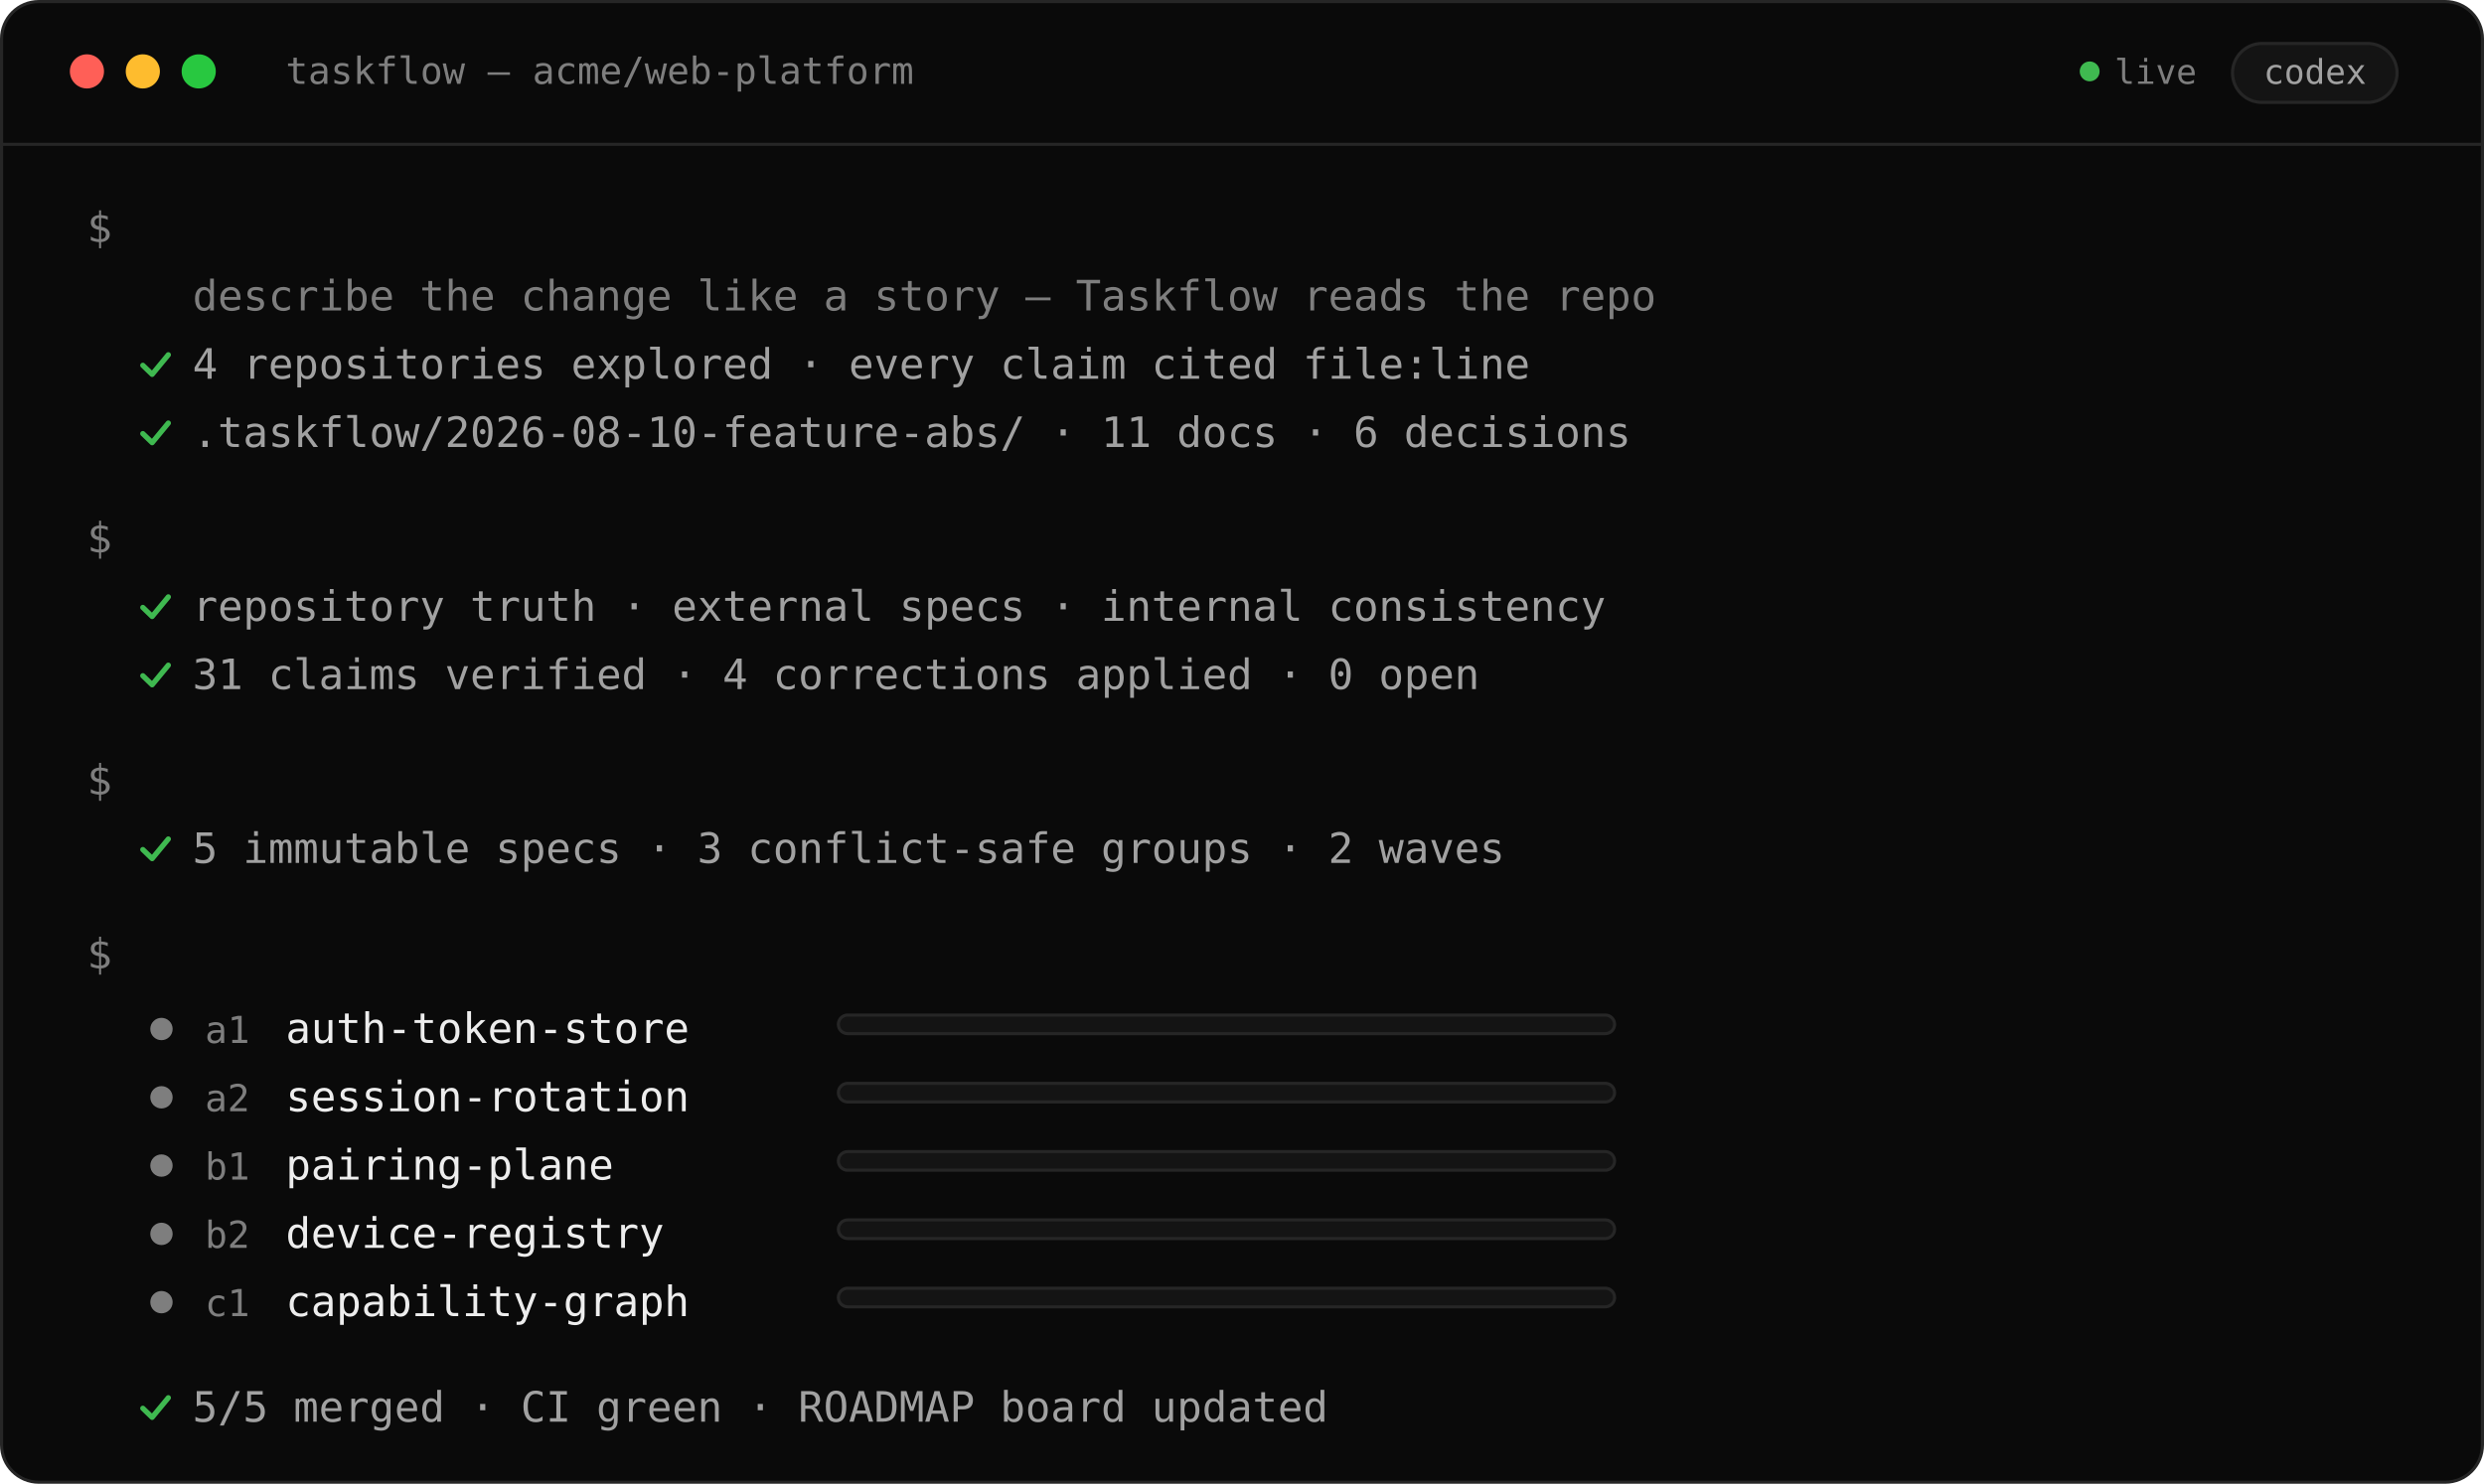
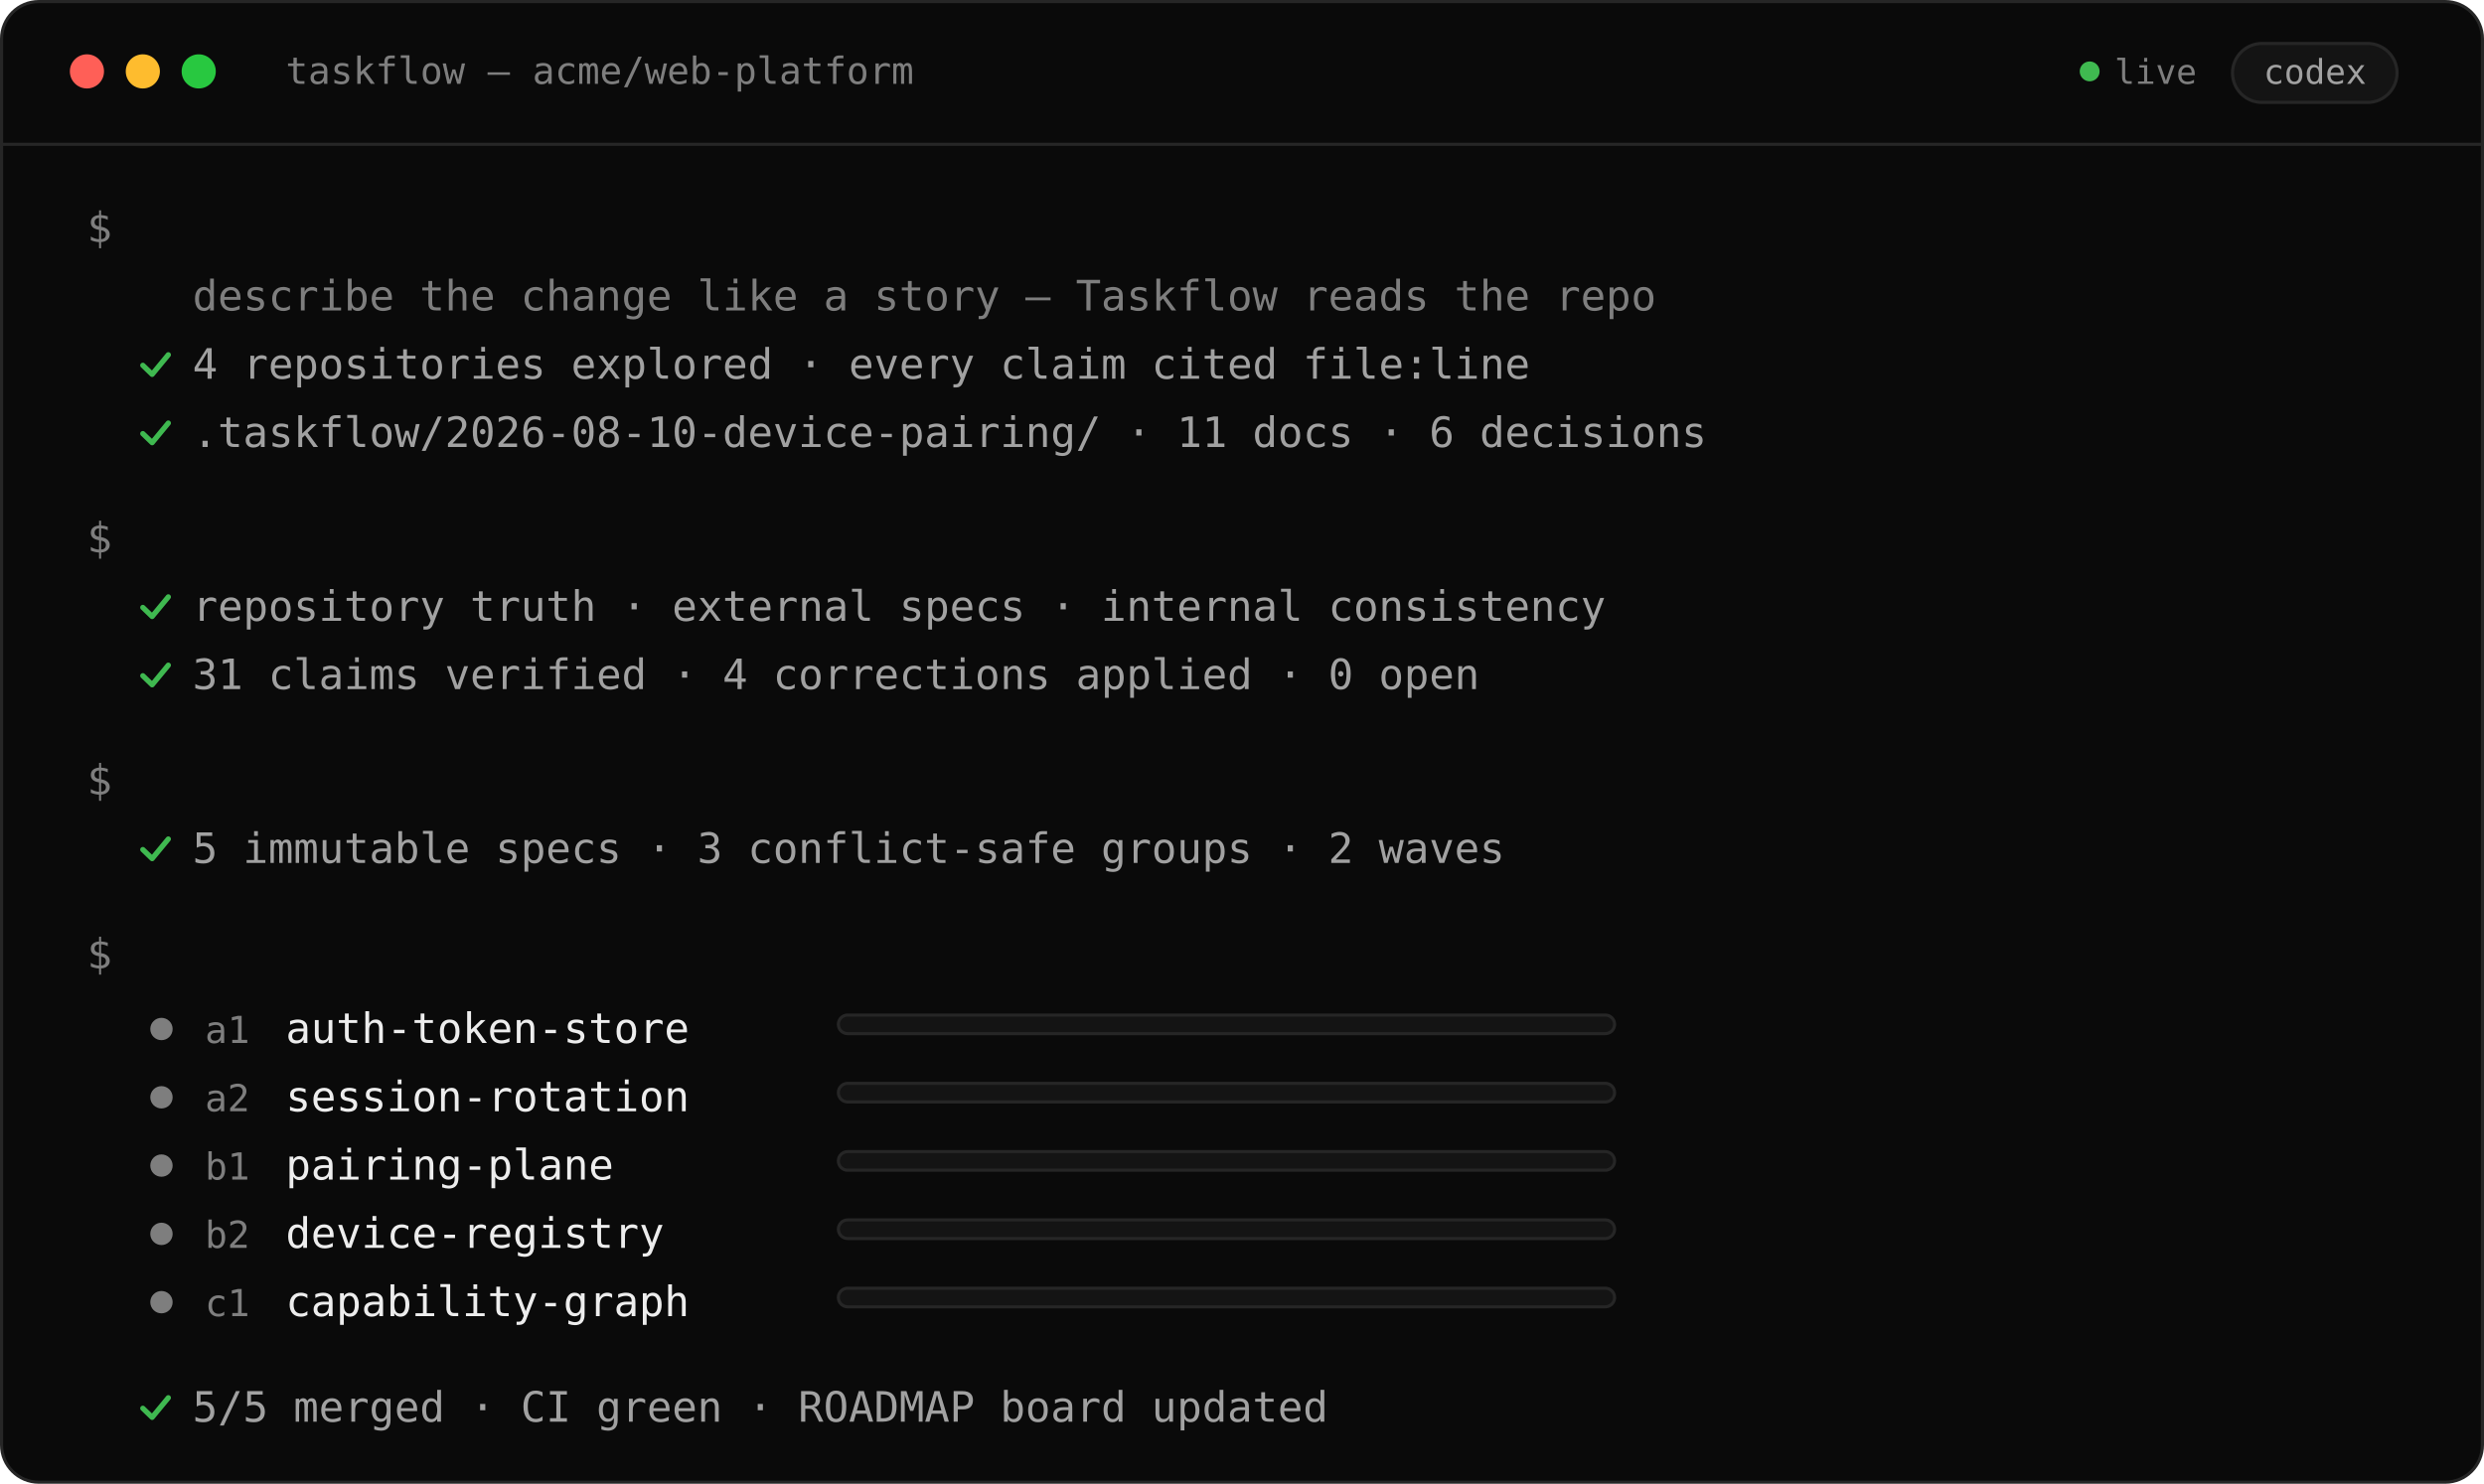
- <svg xmlns="http://www.w3.org/2000/svg" width="800" height="478" viewBox="0 0 800 478" font-family="ui-monospace,SFMono-Regular,'SF Mono',Menlo,Consolas,'DejaVu Sans Mono',monospace" role="img" aria-label="Terminal recording of the four Taskflow stages. /taskflow-plan feature-abs explores the repositories and writes eleven planning documents; /taskflow-review feature-abs verifies thirty-one claims and applies four corrections; /taskflow-tasks feature-abs writes five immutable task specs in three conflict-safe groups; /taskflow-execute feature-abs --parallel=4 --review=high runs them in parallel until all five are merged with CI green.">
+ <svg xmlns="http://www.w3.org/2000/svg" width="800" height="478" viewBox="0 0 800 478" font-family="ui-monospace,SFMono-Regular,'SF Mono',Menlo,Consolas,'DejaVu Sans Mono',monospace" role="img" aria-label="Terminal recording of the four Taskflow stages. /taskflow-plan device-pairing explores the repositories and writes eleven planning documents; /taskflow-review device-pairing verifies thirty-one claims and applies four corrections; /taskflow-tasks device-pairing writes five immutable task specs in three conflict-safe groups; /taskflow-execute device-pairing --parallel=4 --review=high runs them in parallel until all five are merged with CI green.">
  <defs>
    <clipPath id="t0">
      <rect x="43.2" y="64.5" height="20.25" width="0">
-         <animate attributeName="width" dur="28.5s" repeatCount="indefinite" calcMode="discrete" keyTimes="0;0.018;0.019;0.021;0.023;0.025;0.027;0.029;0.031;0.033;0.035;0.036;0.038;0.04;0.042;0.044;0.046;0.048;0.05;0.052;0.053;0.055;0.057;0.059;0.061;0.063;0.065;0.067;1" values="0;0;10.1;18.2;26.3;34.4;42.5;50.6;58.7;66.8;74.9;83;91.1;99.2;107.3;115.4;123.5;131.6;139.7;147.8;155.9;164;172.1;180.2;188.3;196.4;204.5;212.6;212.6" />
+         <animate attributeName="width" dur="28.5s" repeatCount="indefinite" calcMode="discrete" keyTimes="0;0.018;0.019;0.021;0.023;0.024;0.026;0.028;0.029;0.031;0.033;0.034;0.036;0.038;0.04;0.041;0.043;0.045;0.046;0.048;0.05;0.051;0.053;0.055;0.057;0.058;0.06;0.062;0.063;0.065;0.067;1" values="0;0;10.1;18.2;26.3;34.4;42.5;50.6;58.7;66.8;74.9;83;91.1;99.2;107.3;115.4;123.5;131.6;139.7;147.8;155.9;164;172.1;180.2;188.3;196.4;204.5;212.6;220.7;228.8;236.9;236.9" />
      </rect>
    </clipPath>
    <clipPath id="t1">
      <rect x="43.2" y="164.5" height="20.25" width="0">
-         <animate attributeName="width" dur="28.5s" repeatCount="indefinite" calcMode="discrete" keyTimes="0;0.147;0.149;0.151;0.152;0.154;0.156;0.157;0.159;0.16;0.162;0.164;0.165;0.167;0.169;0.17;0.172;0.173;0.175;0.177;0.178;0.18;0.182;0.183;0.185;0.186;0.188;0.19;0.191;0.193;1" values="0;0;10.1;18.2;26.3;34.4;42.5;50.6;58.7;66.8;74.9;83;91.1;99.2;107.3;115.4;123.5;131.6;139.7;147.8;155.9;164;172.1;180.2;188.3;196.4;204.5;212.6;220.7;228.8;228.8" />
+         <animate attributeName="width" dur="28.5s" repeatCount="indefinite" calcMode="discrete" keyTimes="0;0.147;0.149;0.15;0.152;0.153;0.155;0.156;0.158;0.159;0.161;0.162;0.164;0.165;0.167;0.168;0.169;0.171;0.172;0.174;0.175;0.177;0.178;0.18;0.181;0.183;0.184;0.186;0.187;0.189;0.19;0.192;0.193;1" values="0;0;10.1;18.2;26.3;34.4;42.5;50.6;58.7;66.8;74.9;83;91.1;99.2;107.3;115.4;123.5;131.6;139.7;147.8;155.9;164;172.1;180.2;188.3;196.4;204.5;212.6;220.7;228.8;236.9;245;253.1;253.1" />
      </rect>
    </clipPath>
    <clipPath id="t2">
      <rect x="43.2" y="242.5" height="20.25" width="0">
-         <animate attributeName="width" dur="28.5s" repeatCount="indefinite" calcMode="discrete" keyTimes="0;0.253;0.254;0.256;0.257;0.259;0.26;0.262;0.264;0.265;0.267;0.268;0.27;0.271;0.273;0.274;0.276;0.278;0.279;0.281;0.282;0.284;0.285;0.287;0.288;0.29;0.292;0.293;0.295;1" values="0;0;10.1;18.2;26.3;34.4;42.5;50.6;58.7;66.8;74.9;83;91.1;99.2;107.3;115.4;123.5;131.6;139.7;147.8;155.9;164;172.1;180.2;188.3;196.4;204.5;212.6;220.7;220.7" />
+         <animate attributeName="width" dur="28.5s" repeatCount="indefinite" calcMode="discrete" keyTimes="0;0.253;0.254;0.255;0.257;0.258;0.26;0.261;0.262;0.264;0.265;0.267;0.268;0.269;0.271;0.272;0.274;0.275;0.276;0.278;0.279;0.281;0.282;0.284;0.285;0.286;0.288;0.289;0.291;0.292;0.293;0.295;1" values="0;0;10.1;18.2;26.3;34.4;42.5;50.6;58.7;66.8;74.9;83;91.1;99.2;107.3;115.4;123.5;131.6;139.7;147.8;155.9;164;172.1;180.2;188.3;196.4;204.5;212.6;220.7;228.8;236.9;245;245" />
      </rect>
    </clipPath>
    <clipPath id="t3">
      <rect x="43.2" y="298.5" height="20.25" width="0">
-         <animate attributeName="width" dur="28.5s" repeatCount="indefinite" calcMode="discrete" keyTimes="0;0.33;0.331;0.332;0.333;0.335;0.336;0.337;0.338;0.339;0.341;0.342;0.343;0.344;0.345;0.346;0.348;0.349;0.35;0.351;0.352;0.354;0.355;0.356;0.357;0.358;0.36;0.361;0.362;0.363;0.364;0.366;0.367;0.368;0.369;0.37;0.371;0.373;0.374;0.375;0.376;0.377;0.379;0.38;0.381;0.382;0.383;0.385;0.386;0.387;0.388;0.389;0.391;0.392;0.393;0.394;0.395;0.396;1" values="0;0;10.1;18.2;26.3;34.4;42.5;50.6;58.7;66.8;74.9;83;91.1;99.2;107.3;115.4;123.5;131.6;139.7;147.8;155.9;164;172.1;180.2;188.3;196.4;204.5;212.6;220.7;228.8;236.9;245;253.1;261.2;269.3;277.4;285.5;293.6;301.7;309.8;317.9;326;334.1;342.2;350.3;358.4;366.5;374.6;382.7;390.8;398.9;407;415.1;423.2;431.3;439.4;447.5;455.6;455.6" />
+         <animate attributeName="width" dur="28.5s" repeatCount="indefinite" calcMode="discrete" keyTimes="0;0.33;0.331;0.332;0.333;0.334;0.335;0.337;0.338;0.339;0.34;0.341;0.342;0.343;0.345;0.346;0.347;0.348;0.349;0.35;0.351;0.352;0.354;0.355;0.356;0.357;0.358;0.359;0.36;0.361;0.363;0.364;0.365;0.366;0.367;0.368;0.369;0.37;0.372;0.373;0.374;0.375;0.376;0.377;0.378;0.38;0.381;0.382;0.383;0.384;0.385;0.386;0.387;0.389;0.39;0.391;0.392;0.393;0.394;0.395;0.396;1" values="0;0;10.1;18.2;26.3;34.4;42.5;50.6;58.7;66.8;74.9;83;91.1;99.2;107.3;115.4;123.5;131.6;139.7;147.8;155.9;164;172.1;180.2;188.3;196.4;204.5;212.6;220.7;228.8;236.9;245;253.1;261.2;269.3;277.4;285.5;293.6;301.7;309.8;317.9;326;334.1;342.2;350.3;358.4;366.5;374.6;382.7;390.8;398.9;407;415.1;423.2;431.3;439.4;447.5;455.6;463.7;471.8;479.9;479.9" />
      </rect>
    </clipPath>
  </defs>
  <rect x="0.5" y="0.5" width="799" height="477" rx="12" fill="#0a0a0a" stroke="#262626" />
  <path d="M0.5 46.5 H799.5" stroke="#262626" />
  <circle cx="28" cy="23" r="5.5" fill="#ff5f57" />
  <circle cx="46" cy="23" r="5.5" fill="#febc2e" />
  <circle cx="64" cy="23" r="5.5" fill="#28c840" />
  <text x="92" y="27" fill="#7e7e7e" font-size="12" font-weight="400" textLength="201.6" lengthAdjust="spacingAndGlyphs">taskflow — acme/web-platform</text>
  <rect x="719" y="14" width="53" height="19" rx="9.5" fill="#141414" stroke="#262626" />
  <text x="729" y="27" fill="#a1a1a1" font-size="11" font-weight="400" textLength="33" lengthAdjust="spacingAndGlyphs">codex</text>
  <circle cx="673" cy="23" r="3.2" fill="#3fb950">
    <animate attributeName="opacity" values="1;0.3;1" dur="1.8s" repeatCount="indefinite" />
  </circle>
  <text x="681" y="27" fill="#7e7e7e" font-size="11" font-weight="400" textLength="26.4" lengthAdjust="spacingAndGlyphs">live</text>
  <g>
    <animate attributeName="opacity" dur="28.5s" repeatCount="indefinite" keyTimes="0;0.014;0.024;0.947;0.972;1" values="0;0;1;1;0;0" />
    <text x="28" y="78" fill="#7e7e7e" font-size="13.5" font-weight="400" textLength="8.1" lengthAdjust="spacingAndGlyphs">$</text>
    <g clip-path="url(#t0)">
-       <text x="44.2" y="78" fill="#ededed" font-size="13.5" font-weight="500" textLength="210.6" lengthAdjust="spacingAndGlyphs">/taskflow-plan feature-abs</text>
+       <text x="44.2" y="78" fill="#ededed" font-size="13.5" font-weight="500" textLength="234.9" lengthAdjust="spacingAndGlyphs">/taskflow-plan device-pairing</text>
    </g>
  </g>
  <rect y="66" width="8.1" height="14.5" fill="#ededed" opacity="0" x="44.2">
-     <animate attributeName="x" dur="28.5s" repeatCount="indefinite" calcMode="discrete" keyTimes="0;0.018;0.019;0.021;0.023;0.025;0.027;0.029;0.031;0.033;0.035;0.036;0.038;0.04;0.042;0.044;0.046;0.048;0.05;0.052;0.053;0.055;0.057;0.059;0.061;0.063;0.065;0.067;1" values="44.2;44.2;52.3;60.4;68.5;76.6;84.7;92.8;100.9;109;117.1;125.2;133.3;141.4;149.5;157.6;165.7;173.8;181.9;190;198.1;206.2;214.3;222.4;230.5;238.6;246.7;254.8;254.8" />
+     <animate attributeName="x" dur="28.5s" repeatCount="indefinite" calcMode="discrete" keyTimes="0;0.018;0.019;0.021;0.023;0.024;0.026;0.028;0.029;0.031;0.033;0.034;0.036;0.038;0.04;0.041;0.043;0.045;0.046;0.048;0.05;0.051;0.053;0.055;0.057;0.058;0.06;0.062;0.063;0.065;0.067;1" values="44.2;44.2;52.3;60.4;68.5;76.6;84.7;92.8;100.9;109;117.1;125.2;133.3;141.4;149.5;157.6;165.7;173.8;181.9;190;198.1;206.2;214.3;222.4;230.5;238.6;246.7;254.8;262.9;271;279.1;279.1" />
    <animate attributeName="opacity" dur="28.5s" repeatCount="indefinite" keyTimes="0;0.016;0.018;0.082;0.084;1" values="0;0;0.85;0.85;0;0" />
  </rect>
  <g>
    <animate attributeName="opacity" dur="28.5s" repeatCount="indefinite" keyTimes="0;0.075;0.085;0.947;0.972;1" values="0;0;1;1;0;0" />
    <text x="62" y="100" fill="#7e7e7e" font-size="13.5" font-weight="400" textLength="469.8" lengthAdjust="spacingAndGlyphs">describe the change like a story — Taskflow reads the repo</text>
  </g>
  <g>
    <animate attributeName="opacity" dur="28.5s" repeatCount="indefinite" keyTimes="0;0.096;0.106;0.947;0.972;1" values="0;0;1;1;0;0" />
    <path transform="translate(46,113.4)" d="M0 4.3 L3 7.2 L8.2 0.9" fill="none" stroke="#3fb950" stroke-width="1.7" stroke-linecap="round" stroke-linejoin="round" />
    <text x="62" y="122" fill="#a1a1a1" font-size="13.5" font-weight="400" textLength="429.3" lengthAdjust="spacingAndGlyphs">4 repositories explored · every claim cited file:line</text>
  </g>
  <g>
    <animate attributeName="opacity" dur="28.5s" repeatCount="indefinite" keyTimes="0;0.118;0.127;0.947;0.972;1" values="0;0;1;1;0;0" />
    <path transform="translate(46,135.4)" d="M0 4.3 L3 7.2 L8.2 0.9" fill="none" stroke="#3fb950" stroke-width="1.7" stroke-linecap="round" stroke-linejoin="round" />
-     <text x="62" y="144" fill="#a1a1a1" font-size="13.5" font-weight="400" textLength="461.7" lengthAdjust="spacingAndGlyphs">.taskflow/2026-08-10-feature-abs/ · 11 docs · 6 decisions</text>
+     <text x="62" y="144" fill="#a1a1a1" font-size="13.5" font-weight="400" textLength="486" lengthAdjust="spacingAndGlyphs">.taskflow/2026-08-10-device-pairing/ · 11 docs · 6 decisions</text>
  </g>
  <g>
    <animate attributeName="opacity" dur="28.5s" repeatCount="indefinite" keyTimes="0;0.144;0.154;0.947;0.972;1" values="0;0;1;1;0;0" />
    <text x="28" y="178" fill="#7e7e7e" font-size="13.5" font-weight="400" textLength="8.1" lengthAdjust="spacingAndGlyphs">$</text>
    <g clip-path="url(#t1)">
-       <text x="44.2" y="178" fill="#ededed" font-size="13.5" font-weight="500" textLength="226.8" lengthAdjust="spacingAndGlyphs">/taskflow-review feature-abs</text>
+       <text x="44.2" y="178" fill="#ededed" font-size="13.5" font-weight="500" textLength="251.1" lengthAdjust="spacingAndGlyphs">/taskflow-review device-pairing</text>
    </g>
  </g>
  <rect y="166" width="8.1" height="14.5" fill="#ededed" opacity="0" x="44.2">
-     <animate attributeName="x" dur="28.5s" repeatCount="indefinite" calcMode="discrete" keyTimes="0;0.147;0.149;0.151;0.152;0.154;0.156;0.157;0.159;0.16;0.162;0.164;0.165;0.167;0.169;0.17;0.172;0.173;0.175;0.177;0.178;0.18;0.182;0.183;0.185;0.186;0.188;0.19;0.191;0.193;1" values="44.2;44.2;52.3;60.4;68.5;76.6;84.7;92.8;100.9;109;117.1;125.2;133.3;141.4;149.5;157.6;165.7;173.8;181.9;190;198.1;206.2;214.3;222.4;230.5;238.6;246.7;254.8;262.9;271;271" />
+     <animate attributeName="x" dur="28.5s" repeatCount="indefinite" calcMode="discrete" keyTimes="0;0.147;0.149;0.15;0.152;0.153;0.155;0.156;0.158;0.159;0.161;0.162;0.164;0.165;0.167;0.168;0.169;0.171;0.172;0.174;0.175;0.177;0.178;0.18;0.181;0.183;0.184;0.186;0.187;0.189;0.19;0.192;0.193;1" values="44.2;44.2;52.3;60.4;68.5;76.6;84.7;92.8;100.9;109;117.1;125.2;133.3;141.4;149.5;157.6;165.7;173.8;181.9;190;198.1;206.2;214.3;222.4;230.5;238.6;246.7;254.8;262.9;271;279.1;287.2;295.3;295.3" />
    <animate attributeName="opacity" dur="28.5s" repeatCount="indefinite" keyTimes="0;0.146;0.147;0.209;0.211;1" values="0;0;0.85;0.85;0;0" />
  </rect>
  <g>
    <animate attributeName="opacity" dur="28.5s" repeatCount="indefinite" keyTimes="0;0.204;0.213;0.947;0.972;1" values="0;0;1;1;0;0" />
    <path transform="translate(46,191.4)" d="M0 4.3 L3 7.2 L8.2 0.9" fill="none" stroke="#3fb950" stroke-width="1.7" stroke-linecap="round" stroke-linejoin="round" />
    <text x="62" y="200" fill="#a1a1a1" font-size="13.5" font-weight="400" textLength="453.6" lengthAdjust="spacingAndGlyphs">repository truth · external specs · internal consistency</text>
  </g>
  <g>
    <animate attributeName="opacity" dur="28.5s" repeatCount="indefinite" keyTimes="0;0.225;0.234;0.947;0.972;1" values="0;0;1;1;0;0" />
    <path transform="translate(46,213.4)" d="M0 4.3 L3 7.2 L8.2 0.9" fill="none" stroke="#3fb950" stroke-width="1.7" stroke-linecap="round" stroke-linejoin="round" />
    <text x="62" y="222" fill="#a1a1a1" font-size="13.5" font-weight="400" textLength="413.1" lengthAdjust="spacingAndGlyphs">31 claims verified · 4 corrections applied · 0 open</text>
  </g>
  <g>
    <animate attributeName="opacity" dur="28.5s" repeatCount="indefinite" keyTimes="0;0.249;0.259;0.947;0.972;1" values="0;0;1;1;0;0" />
    <text x="28" y="256" fill="#7e7e7e" font-size="13.5" font-weight="400" textLength="8.1" lengthAdjust="spacingAndGlyphs">$</text>
    <g clip-path="url(#t2)">
-       <text x="44.2" y="256" fill="#ededed" font-size="13.5" font-weight="500" textLength="218.7" lengthAdjust="spacingAndGlyphs">/taskflow-tasks feature-abs</text>
+       <text x="44.2" y="256" fill="#ededed" font-size="13.5" font-weight="500" textLength="243" lengthAdjust="spacingAndGlyphs">/taskflow-tasks device-pairing</text>
    </g>
  </g>
  <rect y="244" width="8.1" height="14.5" fill="#ededed" opacity="0" x="44.2">
-     <animate attributeName="x" dur="28.5s" repeatCount="indefinite" calcMode="discrete" keyTimes="0;0.253;0.254;0.256;0.257;0.259;0.26;0.262;0.264;0.265;0.267;0.268;0.27;0.271;0.273;0.274;0.276;0.278;0.279;0.281;0.282;0.284;0.285;0.287;0.288;0.29;0.292;0.293;0.295;1" values="44.2;44.2;52.3;60.4;68.5;76.6;84.7;92.8;100.9;109;117.1;125.2;133.3;141.4;149.5;157.6;165.7;173.8;181.9;190;198.1;206.2;214.3;222.4;230.5;238.6;246.7;254.8;262.9;262.9" />
+     <animate attributeName="x" dur="28.5s" repeatCount="indefinite" calcMode="discrete" keyTimes="0;0.253;0.254;0.255;0.257;0.258;0.26;0.261;0.262;0.264;0.265;0.267;0.268;0.269;0.271;0.272;0.274;0.275;0.276;0.278;0.279;0.281;0.282;0.284;0.285;0.286;0.288;0.289;0.291;0.292;0.293;0.295;1" values="44.2;44.2;52.3;60.4;68.5;76.6;84.7;92.8;100.9;109;117.1;125.2;133.3;141.4;149.5;157.6;165.7;173.8;181.9;190;198.1;206.2;214.3;222.4;230.5;238.6;246.7;254.8;262.9;271;279.1;287.2;287.2" />
    <animate attributeName="opacity" dur="28.5s" repeatCount="indefinite" keyTimes="0;0.251;0.253;0.311;0.312;1" values="0;0;0.85;0.85;0;0" />
  </rect>
  <g>
    <animate attributeName="opacity" dur="28.5s" repeatCount="indefinite" keyTimes="0;0.307;0.317;0.947;0.972;1" values="0;0;1;1;0;0" />
    <path transform="translate(46,269.4)" d="M0 4.3 L3 7.2 L8.2 0.9" fill="none" stroke="#3fb950" stroke-width="1.7" stroke-linecap="round" stroke-linejoin="round" />
    <text x="62" y="278" fill="#a1a1a1" font-size="13.5" font-weight="400" textLength="421.2" lengthAdjust="spacingAndGlyphs">5 immutable specs · 3 conflict-safe groups · 2 waves</text>
  </g>
  <g>
    <animate attributeName="opacity" dur="28.5s" repeatCount="indefinite" keyTimes="0;0.326;0.336;0.947;0.972;1" values="0;0;1;1;0;0" />
    <text x="28" y="312" fill="#7e7e7e" font-size="13.5" font-weight="400" textLength="8.1" lengthAdjust="spacingAndGlyphs">$</text>
    <g clip-path="url(#t3)">
-       <text x="44.2" y="312" fill="#ededed" font-size="13.5" font-weight="500" textLength="453.6" lengthAdjust="spacingAndGlyphs">/taskflow-execute feature-abs --parallel=4 --review=high</text>
+       <text x="44.2" y="312" fill="#ededed" font-size="13.5" font-weight="500" textLength="477.9" lengthAdjust="spacingAndGlyphs">/taskflow-execute device-pairing --parallel=4 --review=high</text>
    </g>
  </g>
  <rect y="300" width="8.1" height="14.5" fill="#ededed" opacity="0" x="44.2">
-     <animate attributeName="x" dur="28.5s" repeatCount="indefinite" calcMode="discrete" keyTimes="0;0.33;0.331;0.332;0.333;0.335;0.336;0.337;0.338;0.339;0.341;0.342;0.343;0.344;0.345;0.346;0.348;0.349;0.35;0.351;0.352;0.354;0.355;0.356;0.357;0.358;0.36;0.361;0.362;0.363;0.364;0.366;0.367;0.368;0.369;0.37;0.371;0.373;0.374;0.375;0.376;0.377;0.379;0.38;0.381;0.382;0.383;0.385;0.386;0.387;0.388;0.389;0.391;0.392;0.393;0.394;0.395;0.396;1" values="44.2;44.2;52.3;60.4;68.5;76.6;84.7;92.8;100.9;109;117.1;125.2;133.3;141.4;149.5;157.6;165.7;173.8;181.9;190;198.1;206.2;214.3;222.4;230.5;238.6;246.7;254.8;262.9;271;279.1;287.2;295.3;303.4;311.5;319.6;327.7;335.8;343.9;352;360.1;368.2;376.3;384.4;392.5;400.6;408.7;416.8;424.9;433;441.1;449.2;457.3;465.4;473.5;481.6;489.7;497.8;497.8" />
+     <animate attributeName="x" dur="28.5s" repeatCount="indefinite" calcMode="discrete" keyTimes="0;0.33;0.331;0.332;0.333;0.334;0.335;0.337;0.338;0.339;0.34;0.341;0.342;0.343;0.345;0.346;0.347;0.348;0.349;0.35;0.351;0.352;0.354;0.355;0.356;0.357;0.358;0.359;0.36;0.361;0.363;0.364;0.365;0.366;0.367;0.368;0.369;0.37;0.372;0.373;0.374;0.375;0.376;0.377;0.378;0.38;0.381;0.382;0.383;0.384;0.385;0.386;0.387;0.389;0.39;0.391;0.392;0.393;0.394;0.395;0.396;1" values="44.2;44.2;52.3;60.4;68.5;76.6;84.7;92.8;100.9;109;117.1;125.2;133.3;141.4;149.5;157.6;165.7;173.8;181.9;190;198.1;206.2;214.3;222.4;230.5;238.6;246.7;254.8;262.9;271;279.1;287.2;295.3;303.4;311.5;319.6;327.7;335.8;343.9;352;360.1;368.2;376.3;384.4;392.5;400.6;408.7;416.8;424.9;433;441.1;449.2;457.3;465.4;473.5;481.6;489.7;497.8;505.9;514;522.1;522.1" />
    <animate attributeName="opacity" dur="28.5s" repeatCount="indefinite" keyTimes="0;0.328;0.33;0.412;0.414;1" values="0;0;0.85;0.85;0;0" />
  </rect>
  <g>
    <animate attributeName="opacity" dur="28.5s" repeatCount="indefinite" keyTimes="0;0.411;0.42;0.947;0.972;1" values="0;0;1;1;0;0" />
    <circle cx="52" cy="331.5" r="3.6" fill="#7e7e7e">
      <animate attributeName="r" dur="28.5s" repeatCount="indefinite" calcMode="discrete" keyTimes="0;0.418;1" values="3.6;0;0" />
    </circle>
    <circle cx="52" cy="331.5" r="0" fill="#f5a623">
      <animate attributeName="opacity" dur="1.3s" repeatCount="indefinite" values="1;0.28;1" />
      <animate attributeName="r" dur="28.5s" repeatCount="indefinite" calcMode="discrete" keyTimes="0;0.418;0.512;1" values="0;3.6;0;0" />
    </circle>
    <circle cx="52" cy="331.5" r="3.6" fill="#3fb950" opacity="0">
      <animate attributeName="opacity" dur="28.5s" repeatCount="indefinite" keyTimes="0;0.512;0.519;0.947;0.972;1" values="0;0;1;1;0;0" />
    </circle>
    <text x="66" y="336" fill="#7e7e7e" font-size="12" font-weight="400" textLength="14.4" lengthAdjust="spacingAndGlyphs">a1</text>
    <text x="92" y="336" fill="#ededed" font-size="13.5" font-weight="400" textLength="129.6" lengthAdjust="spacingAndGlyphs">auth-token-store</text>
    <rect x="270" y="327" width="250" height="6" rx="3" fill="#141414" stroke="#262626" />
    <rect x="270" y="327" width="0" height="6" rx="3" fill="#ededed">
      <animate attributeName="width" dur="28.5s" repeatCount="indefinite" keyTimes="0;0.418;0.512;1" values="0;0;250;250" />
      <animate attributeName="fill" dur="28.5s" repeatCount="indefinite" calcMode="discrete" keyTimes="0;0.512;1" values="#ededed;#3fb950;#3fb950" />
    </rect>
    <g opacity="0">
      <text x="540" y="336" fill="#7e7e7e" font-size="12" font-weight="400" textLength="43.2" lengthAdjust="spacingAndGlyphs">queued</text>
      <animate attributeName="opacity" dur="28.5s" repeatCount="indefinite" keyTimes="0;0.411;0.419;0.413;0.418;1" values="0;0;1;1;0;0" />
    </g>
    <g opacity="0">
      <text x="540" y="336" fill="#f5a623" font-size="12" font-weight="400" textLength="50.4" lengthAdjust="spacingAndGlyphs">running</text>
      <animate attributeName="opacity" dur="28.5s" repeatCount="indefinite" keyTimes="0;0.418;0.424;0.507;0.512;1" values="0;0;1;1;0;0" />
    </g>
    <g opacity="0">
      <text x="540" y="336" fill="#3fb950" font-size="12" font-weight="400" textLength="43.2" lengthAdjust="spacingAndGlyphs">merged</text>
      <text x="630" y="336" fill="#7e7e7e" font-size="12" font-weight="400" textLength="50.4" lengthAdjust="spacingAndGlyphs">PR #128</text>
      <animate attributeName="opacity" dur="28.5s" repeatCount="indefinite" keyTimes="0;0.512;0.521;0.947;0.972;1" values="0;0;1;1;0;0" />
    </g>
  </g>
  <g>
    <animate attributeName="opacity" dur="28.5s" repeatCount="indefinite" keyTimes="0;0.419;0.429;0.947;0.972;1" values="0;0;1;1;0;0" />
    <circle cx="52" cy="353.5" r="3.6" fill="#7e7e7e">
      <animate attributeName="r" dur="28.5s" repeatCount="indefinite" calcMode="discrete" keyTimes="0;0.428;1" values="3.6;0;0" />
    </circle>
    <circle cx="52" cy="353.5" r="0" fill="#f5a623">
      <animate attributeName="opacity" dur="1.3s" repeatCount="indefinite" values="1;0.28;1" />
      <animate attributeName="r" dur="28.5s" repeatCount="indefinite" calcMode="discrete" keyTimes="0;0.428;0.554;1" values="0;3.6;0;0" />
    </circle>
    <circle cx="52" cy="353.5" r="3.6" fill="#3fb950" opacity="0">
      <animate attributeName="opacity" dur="28.5s" repeatCount="indefinite" keyTimes="0;0.554;0.561;0.947;0.972;1" values="0;0;1;1;0;0" />
    </circle>
    <text x="66" y="358" fill="#7e7e7e" font-size="12" font-weight="400" textLength="14.4" lengthAdjust="spacingAndGlyphs">a2</text>
    <text x="92" y="358" fill="#ededed" font-size="13.5" font-weight="400" textLength="129.6" lengthAdjust="spacingAndGlyphs">session-rotation</text>
    <rect x="270" y="349" width="250" height="6" rx="3" fill="#141414" stroke="#262626" />
    <rect x="270" y="349" width="0" height="6" rx="3" fill="#ededed">
      <animate attributeName="width" dur="28.5s" repeatCount="indefinite" keyTimes="0;0.428;0.554;1" values="0;0;250;250" />
      <animate attributeName="fill" dur="28.5s" repeatCount="indefinite" calcMode="discrete" keyTimes="0;0.554;1" values="#ededed;#3fb950;#3fb950" />
    </rect>
    <g opacity="0">
      <text x="540" y="358" fill="#7e7e7e" font-size="12" font-weight="400" textLength="43.2" lengthAdjust="spacingAndGlyphs">queued</text>
      <animate attributeName="opacity" dur="28.5s" repeatCount="indefinite" keyTimes="0;0.419;0.428;0.424;0.428;1" values="0;0;1;1;0;0" />
    </g>
    <g opacity="0">
      <text x="540" y="358" fill="#f5a623" font-size="12" font-weight="400" textLength="50.4" lengthAdjust="spacingAndGlyphs">running</text>
      <animate attributeName="opacity" dur="28.5s" repeatCount="indefinite" keyTimes="0;0.428;0.434;0.549;0.554;1" values="0;0;1;1;0;0" />
    </g>
    <g opacity="0">
      <text x="540" y="358" fill="#3fb950" font-size="12" font-weight="400" textLength="43.2" lengthAdjust="spacingAndGlyphs">merged</text>
      <text x="630" y="358" fill="#7e7e7e" font-size="12" font-weight="400" textLength="50.4" lengthAdjust="spacingAndGlyphs">PR #129</text>
      <animate attributeName="opacity" dur="28.5s" repeatCount="indefinite" keyTimes="0;0.554;0.563;0.947;0.972;1" values="0;0;1;1;0;0" />
    </g>
  </g>
  <g>
    <animate attributeName="opacity" dur="28.5s" repeatCount="indefinite" keyTimes="0;0.428;0.438;0.947;0.972;1" values="0;0;1;1;0;0" />
    <circle cx="52" cy="375.5" r="3.6" fill="#7e7e7e">
      <animate attributeName="r" dur="28.5s" repeatCount="indefinite" calcMode="discrete" keyTimes="0;0.456;1" values="3.6;0;0" />
    </circle>
    <circle cx="52" cy="375.5" r="0" fill="#f5a623">
      <animate attributeName="opacity" dur="1.3s" repeatCount="indefinite" values="1;0.28;1" />
      <animate attributeName="r" dur="28.5s" repeatCount="indefinite" calcMode="discrete" keyTimes="0;0.456;0.618;1" values="0;3.6;0;0" />
    </circle>
    <circle cx="52" cy="375.5" r="3.6" fill="#3fb950" opacity="0">
      <animate attributeName="opacity" dur="28.5s" repeatCount="indefinite" keyTimes="0;0.618;0.625;0.947;0.972;1" values="0;0;1;1;0;0" />
    </circle>
    <text x="66" y="380" fill="#7e7e7e" font-size="12" font-weight="400" textLength="14.4" lengthAdjust="spacingAndGlyphs">b1</text>
    <text x="92" y="380" fill="#ededed" font-size="13.5" font-weight="400" textLength="105.3" lengthAdjust="spacingAndGlyphs">pairing-plane</text>
    <rect x="270" y="371" width="250" height="6" rx="3" fill="#141414" stroke="#262626" />
    <rect x="270" y="371" width="0" height="6" rx="3" fill="#ededed">
      <animate attributeName="width" dur="28.5s" repeatCount="indefinite" keyTimes="0;0.456;0.618;1" values="0;0;250;250" />
      <animate attributeName="fill" dur="28.5s" repeatCount="indefinite" calcMode="discrete" keyTimes="0;0.618;1" values="#ededed;#3fb950;#3fb950" />
    </rect>
    <g opacity="0">
      <text x="540" y="380" fill="#7e7e7e" font-size="12" font-weight="400" textLength="43.2" lengthAdjust="spacingAndGlyphs">queued</text>
      <animate attributeName="opacity" dur="28.5s" repeatCount="indefinite" keyTimes="0;0.428;0.437;0.452;0.456;1" values="0;0;1;1;0;0" />
    </g>
    <g opacity="0">
      <text x="540" y="380" fill="#f5a623" font-size="12" font-weight="400" textLength="50.4" lengthAdjust="spacingAndGlyphs">running</text>
      <animate attributeName="opacity" dur="28.5s" repeatCount="indefinite" keyTimes="0;0.456;0.462;0.612;0.618;1" values="0;0;1;1;0;0" />
    </g>
    <g opacity="0">
      <text x="540" y="380" fill="#3fb950" font-size="12" font-weight="400" textLength="43.2" lengthAdjust="spacingAndGlyphs">merged</text>
      <text x="630" y="380" fill="#7e7e7e" font-size="12" font-weight="400" textLength="50.4" lengthAdjust="spacingAndGlyphs">PR #130</text>
      <animate attributeName="opacity" dur="28.5s" repeatCount="indefinite" keyTimes="0;0.618;0.626;0.947;0.972;1" values="0;0;1;1;0;0" />
    </g>
  </g>
  <g>
    <animate attributeName="opacity" dur="28.5s" repeatCount="indefinite" keyTimes="0;0.437;0.447;0.947;0.972;1" values="0;0;1;1;0;0" />
    <circle cx="52" cy="397.5" r="3.6" fill="#7e7e7e">
      <animate attributeName="r" dur="28.5s" repeatCount="indefinite" calcMode="discrete" keyTimes="0;0.523;1" values="3.6;0;0" />
    </circle>
    <circle cx="52" cy="397.5" r="0" fill="#f5a623">
      <animate attributeName="opacity" dur="1.3s" repeatCount="indefinite" values="1;0.28;1" />
      <animate attributeName="r" dur="28.5s" repeatCount="indefinite" calcMode="discrete" keyTimes="0;0.523;0.681;1" values="0;3.6;0;0" />
    </circle>
    <circle cx="52" cy="397.5" r="3.6" fill="#3fb950" opacity="0">
      <animate attributeName="opacity" dur="28.5s" repeatCount="indefinite" keyTimes="0;0.681;0.688;0.947;0.972;1" values="0;0;1;1;0;0" />
    </circle>
    <text x="66" y="402" fill="#7e7e7e" font-size="12" font-weight="400" textLength="14.4" lengthAdjust="spacingAndGlyphs">b2</text>
    <text x="92" y="402" fill="#ededed" font-size="13.5" font-weight="400" textLength="121.5" lengthAdjust="spacingAndGlyphs">device-registry</text>
    <rect x="270" y="393" width="250" height="6" rx="3" fill="#141414" stroke="#262626" />
    <rect x="270" y="393" width="0" height="6" rx="3" fill="#ededed">
      <animate attributeName="width" dur="28.5s" repeatCount="indefinite" keyTimes="0;0.523;0.681;1" values="0;0;250;250" />
      <animate attributeName="fill" dur="28.5s" repeatCount="indefinite" calcMode="discrete" keyTimes="0;0.681;1" values="#ededed;#3fb950;#3fb950" />
    </rect>
    <g opacity="0">
      <text x="540" y="402" fill="#7e7e7e" font-size="12" font-weight="400" textLength="43.2" lengthAdjust="spacingAndGlyphs">queued</text>
      <animate attributeName="opacity" dur="28.5s" repeatCount="indefinite" keyTimes="0;0.437;0.446;0.519;0.523;1" values="0;0;1;1;0;0" />
    </g>
    <g opacity="0">
      <text x="540" y="402" fill="#f5a623" font-size="12" font-weight="400" textLength="50.4" lengthAdjust="spacingAndGlyphs">running</text>
      <animate attributeName="opacity" dur="28.5s" repeatCount="indefinite" keyTimes="0;0.523;0.529;0.675;0.681;1" values="0;0;1;1;0;0" />
    </g>
    <g opacity="0">
      <text x="540" y="402" fill="#3fb950" font-size="12" font-weight="400" textLength="43.2" lengthAdjust="spacingAndGlyphs">merged</text>
      <text x="630" y="402" fill="#7e7e7e" font-size="12" font-weight="400" textLength="50.4" lengthAdjust="spacingAndGlyphs">PR #131</text>
      <animate attributeName="opacity" dur="28.5s" repeatCount="indefinite" keyTimes="0;0.681;0.689;0.947;0.972;1" values="0;0;1;1;0;0" />
    </g>
  </g>
  <g>
    <animate attributeName="opacity" dur="28.5s" repeatCount="indefinite" keyTimes="0;0.446;0.455;0.947;0.972;1" values="0;0;1;1;0;0" />
    <circle cx="52" cy="419.5" r="3.6" fill="#7e7e7e">
      <animate attributeName="r" dur="28.5s" repeatCount="indefinite" calcMode="discrete" keyTimes="0;0.547;1" values="3.6;0;0" />
    </circle>
    <circle cx="52" cy="419.5" r="0" fill="#f5a623">
      <animate attributeName="opacity" dur="1.3s" repeatCount="indefinite" values="1;0.28;1" />
      <animate attributeName="r" dur="28.5s" repeatCount="indefinite" calcMode="discrete" keyTimes="0;0.547;0.744;1" values="0;3.6;0;0" />
    </circle>
    <circle cx="52" cy="419.5" r="3.6" fill="#3fb950" opacity="0">
      <animate attributeName="opacity" dur="28.5s" repeatCount="indefinite" keyTimes="0;0.744;0.751;0.947;0.972;1" values="0;0;1;1;0;0" />
    </circle>
    <text x="66" y="424" fill="#7e7e7e" font-size="12" font-weight="400" textLength="14.4" lengthAdjust="spacingAndGlyphs">c1</text>
    <text x="92" y="424" fill="#ededed" font-size="13.5" font-weight="400" textLength="129.6" lengthAdjust="spacingAndGlyphs">capability-graph</text>
    <rect x="270" y="415" width="250" height="6" rx="3" fill="#141414" stroke="#262626" />
    <rect x="270" y="415" width="0" height="6" rx="3" fill="#ededed">
      <animate attributeName="width" dur="28.5s" repeatCount="indefinite" keyTimes="0;0.547;0.744;1" values="0;0;250;250" />
      <animate attributeName="fill" dur="28.5s" repeatCount="indefinite" calcMode="discrete" keyTimes="0;0.744;1" values="#ededed;#3fb950;#3fb950" />
    </rect>
    <g opacity="0">
      <text x="540" y="424" fill="#7e7e7e" font-size="12" font-weight="400" textLength="43.2" lengthAdjust="spacingAndGlyphs">queued</text>
      <animate attributeName="opacity" dur="28.5s" repeatCount="indefinite" keyTimes="0;0.446;0.454;0.543;0.547;1" values="0;0;1;1;0;0" />
    </g>
    <g opacity="0">
      <text x="540" y="424" fill="#f5a623" font-size="12" font-weight="400" textLength="50.4" lengthAdjust="spacingAndGlyphs">running</text>
      <animate attributeName="opacity" dur="28.5s" repeatCount="indefinite" keyTimes="0;0.547;0.554;0.739;0.744;1" values="0;0;1;1;0;0" />
    </g>
    <g opacity="0">
      <text x="540" y="424" fill="#3fb950" font-size="12" font-weight="400" textLength="43.2" lengthAdjust="spacingAndGlyphs">merged</text>
      <text x="630" y="424" fill="#7e7e7e" font-size="12" font-weight="400" textLength="50.4" lengthAdjust="spacingAndGlyphs">PR #132</text>
      <animate attributeName="opacity" dur="28.5s" repeatCount="indefinite" keyTimes="0;0.744;0.753;0.947;0.972;1" values="0;0;1;1;0;0" />
    </g>
  </g>
  <g>
    <animate attributeName="opacity" dur="28.5s" repeatCount="indefinite" keyTimes="0;0.765;0.775;0.947;0.972;1" values="0;0;1;1;0;0" />
    <path transform="translate(46,449.4)" d="M0 4.3 L3 7.2 L8.2 0.9" fill="none" stroke="#3fb950" stroke-width="1.7" stroke-linecap="round" stroke-linejoin="round" />
    <text x="62" y="458" fill="#a1a1a1" font-size="13.5" font-weight="400" textLength="364.5" lengthAdjust="spacingAndGlyphs">5/5 merged · CI green · ROADMAP board updated</text>
  </g>
  <rect x="434.6" y="446" width="0" height="14.5" fill="#ededed">
    <animate attributeName="opacity" dur="1.1s" repeatCount="indefinite" values="0.85;0;0.85" />
    <animate attributeName="width" dur="28.5s" repeatCount="indefinite" calcMode="discrete" keyTimes="0;0.782;0.947;1" values="0;8.1;0;0" />
  </rect>
</svg>
